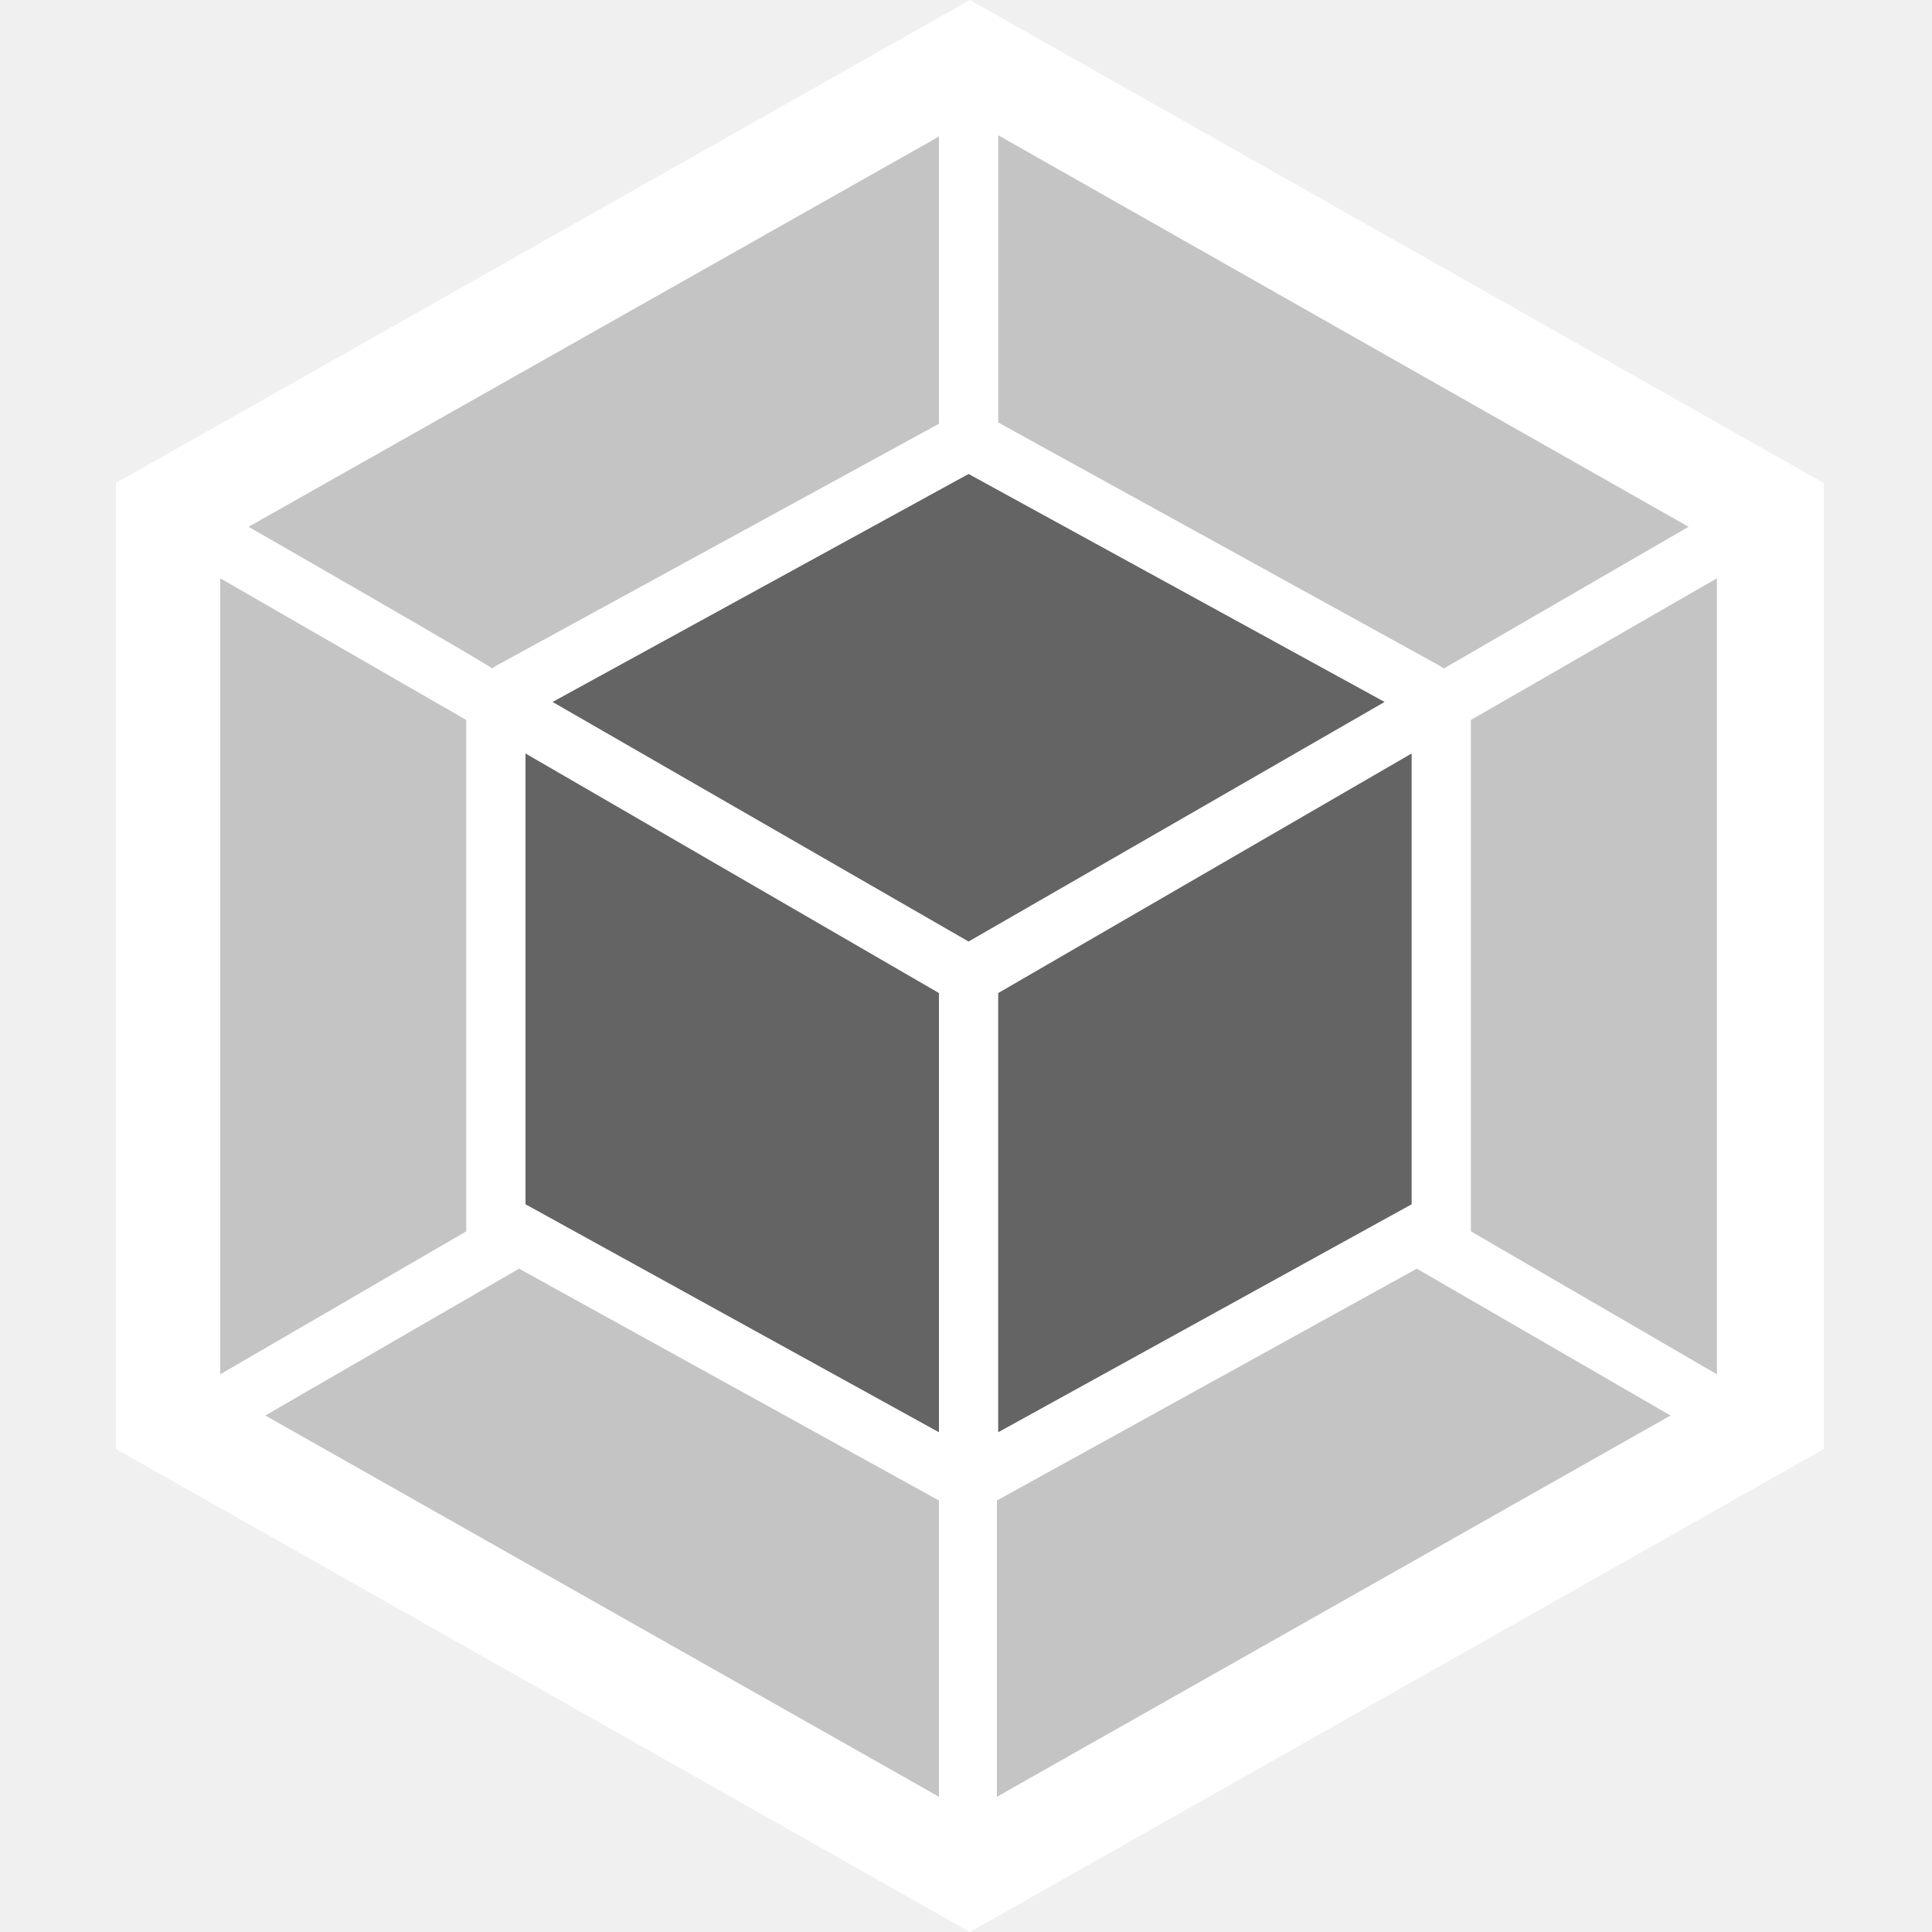
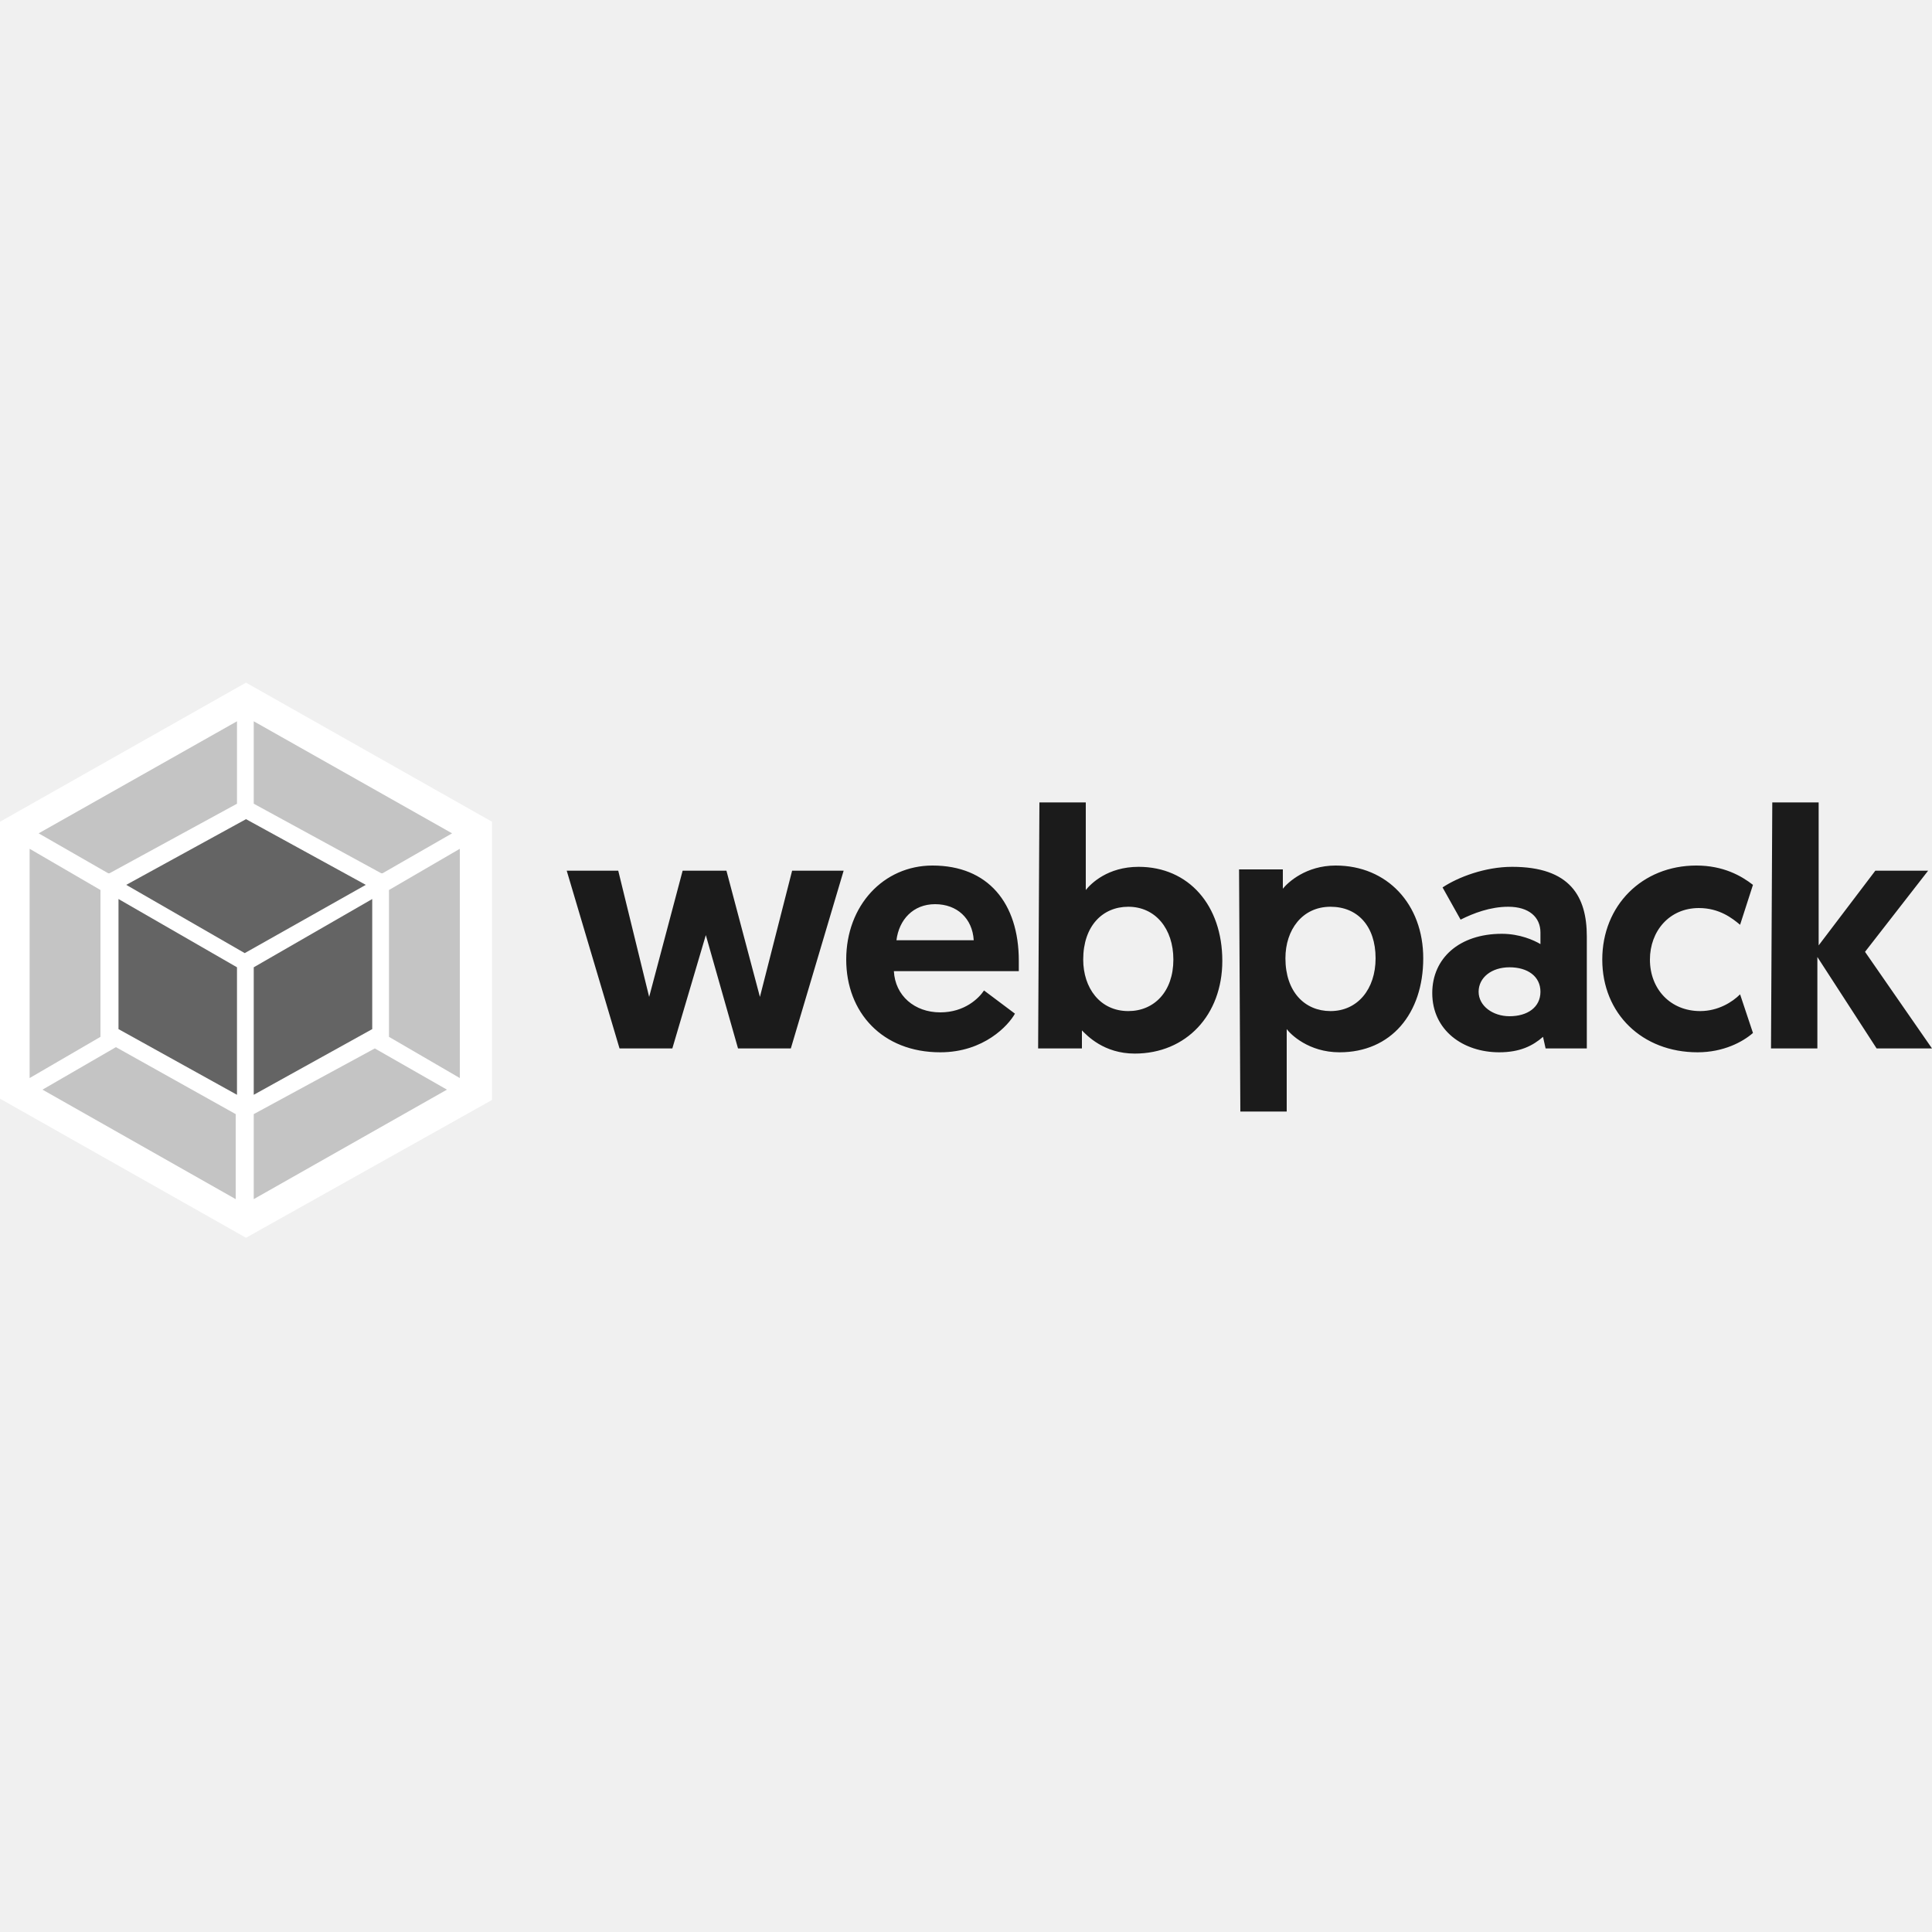
<svg xmlns="http://www.w3.org/2000/svg" width="150" height="150" viewBox="0 0 150 150" fill="none">
-   <path d="M75.3 0L141.6 37.5V112.5L75.3 150L9 112.5V37.5L75.3 0Z" fill="white" />
-   <path d="M129.7 109.9L77.4 139.5V116.5L110 98.5L129.7 109.9ZM133.3 106.7V44.9L114.2 55.9V95.6L133.3 106.7ZM20.6 109.9L72.9 139.5V116.5L40.3 98.5L20.6 109.9ZM17.1 106.7V44.9L36.2 55.9V95.6L17.1 106.7ZM19.3 40.9L72.9 10.6V32.9L38.5 51.7L38.2 51.9C38.3 51.8 19.3 40.9 19.3 40.9ZM131.1 40.9L77.5 10.5V32.8L111.8 51.7L112.1 51.9L131.1 40.9Z" fill="#C4C4C4" />
-   <path d="M72.9 111.2L40.8 93.5V58.5L72.9 77.1V111.2V111.2ZM77.5 111.2L109.6 93.5V58.5L77.5 77.1V111.2ZM42.9 54.5L75.2 36.8L107.5 54.5L75.2 73.1L42.9 54.5Z" fill="#646464" />
+   <path d="M19.1 53L38.2 63.8V85.4L19.1 96.1L0 85.3V63.8L19.1 53Z" fill="white" />
+   <path d="M34.7 84.6L19.7 93.1V86.5L29.1 81.4L34.7 84.6ZM35.7 83.7V65.9L30.2 69.1V80.5L35.7 83.7ZM3.3 84.6L18.3 93.1V86.5L9 81.3L3.3 84.6ZM2.3 83.7V65.9L7.8 69.1V80.5L2.3 83.7ZM3 64.7L18.4 56V62.4L8.5 67.8H8.4L3 64.7ZM35.1 64.7L19.7 56V62.4L29.6 67.8H29.7L35.1 64.7Z" fill="#C4C4C4" />
+   <path d="M18.4 85L9.2 79.9V69.8L18.4 75.1V85ZM19.7 85L28.9 79.9V69.8L19.7 75.1V85ZM9.8 68.7L19.1 63.6L28.4 68.7L19 74L9.8 68.7Z" fill="#646464" />
+   <path d="M57.3 81.4H61.4L65.5 67.6H61.5L59 77.4L56.4 67.6H53L50.4 77.4L48 67.6H44L48.1 81.4H52.2L54.8 72.6L57.3 81.4ZM65.7 74.5C65.7 78.6 68.5 81.7 73 81.7C76.4 81.7 78.3 79.6 78.8 78.7L76.4 76.9C76 77.5 74.9 78.6 73 78.6C71 78.6 69.5 77.3 69.4 75.4H79.1C79.1 75.1 79.1 74.9 79.1 74.6C79.1 70.1 76.7 67.2 72.4 67.2C68.6 67.2 65.7 70.3 65.7 74.5ZM69.6 73C69.8 71.4 70.9 70.2 72.6 70.2C74.3 70.2 75.5 71.3 75.6 73H69.6ZM80.6 81.4H84V80C84.4 80.4 85.7 81.8 88.1 81.8C92.1 81.8 94.9 78.8 94.9 74.6C94.9 70.3 92.3 67.3 88.4 67.3C86 67.3 84.7 68.6 84.3 69.1V62.3H80.7L80.6 81.4ZM84.1 74.5C84.1 71.9 85.6 70.4 87.6 70.4C89.7 70.4 91.1 72.1 91.1 74.5C91.1 77 89.6 78.5 87.6 78.5C85.4 78.5 84.1 76.7 84.1 74.5ZM96.3 86.3H99.9V79.9C100.2 80.3 101.6 81.7 104 81.7C108 81.7 110.5 78.7 110.5 74.4C110.5 70.2 107.7 67.2 103.7 67.2C101.4 67.2 100 68.5 99.6 69V67.5H96.2L96.3 86.3ZM99.8 74.4C99.8 72.2 101.1 70.4 103.3 70.4C105.4 70.4 106.8 71.9 106.8 74.4C106.8 76.8 105.4 78.5 103.3 78.5C101.3 78.5 99.8 77 99.8 74.4ZM111.2 77.1C111.2 80 113.6 81.7 116.4 81.7C118 81.7 119 81.2 119.8 80.5L120 81.4H123.2V72.7C123.2 69.6 121.9 67.3 117.4 67.3C115.3 67.3 113.2 68.1 112 68.9L113.4 71.4C114.4 70.9 115.7 70.4 117.1 70.4C118.7 70.4 119.6 71.2 119.6 72.4V73.3C119.1 73 118 72.5 116.6 72.5C113.3 72.5 111.2 74.4 111.2 77.1ZM114.8 77C114.8 75.9 115.8 75.1 117.2 75.1C118.6 75.1 119.6 75.8 119.6 77C119.6 78.2 118.6 78.9 117.2 78.9C115.9 78.9 114.8 78.1 114.8 77ZM132 78.5C129.7 78.5 128.1 76.8 128.1 74.5C128.1 72.3 129.6 70.5 131.9 70.5C133.5 70.5 134.5 71.3 135.1 71.8L136.1 68.7C135.2 68 133.8 67.2 131.7 67.2C127.5 67.2 124.4 70.3 124.4 74.5C124.4 78.7 127.5 81.7 131.8 81.7C133.8 81.7 135.3 80.9 136.1 80.2L135.1 77.2C134.5 77.8 133.4 78.5 132 78.5ZM137.5 81.4H141.1V74.3L145.7 81.4H150L144.8 73.9L149.7 67.6H145.6L141.2 73.4V62.3H137.6L137.5 81.4Z" fill="#1B1B1B" />
</svg>
